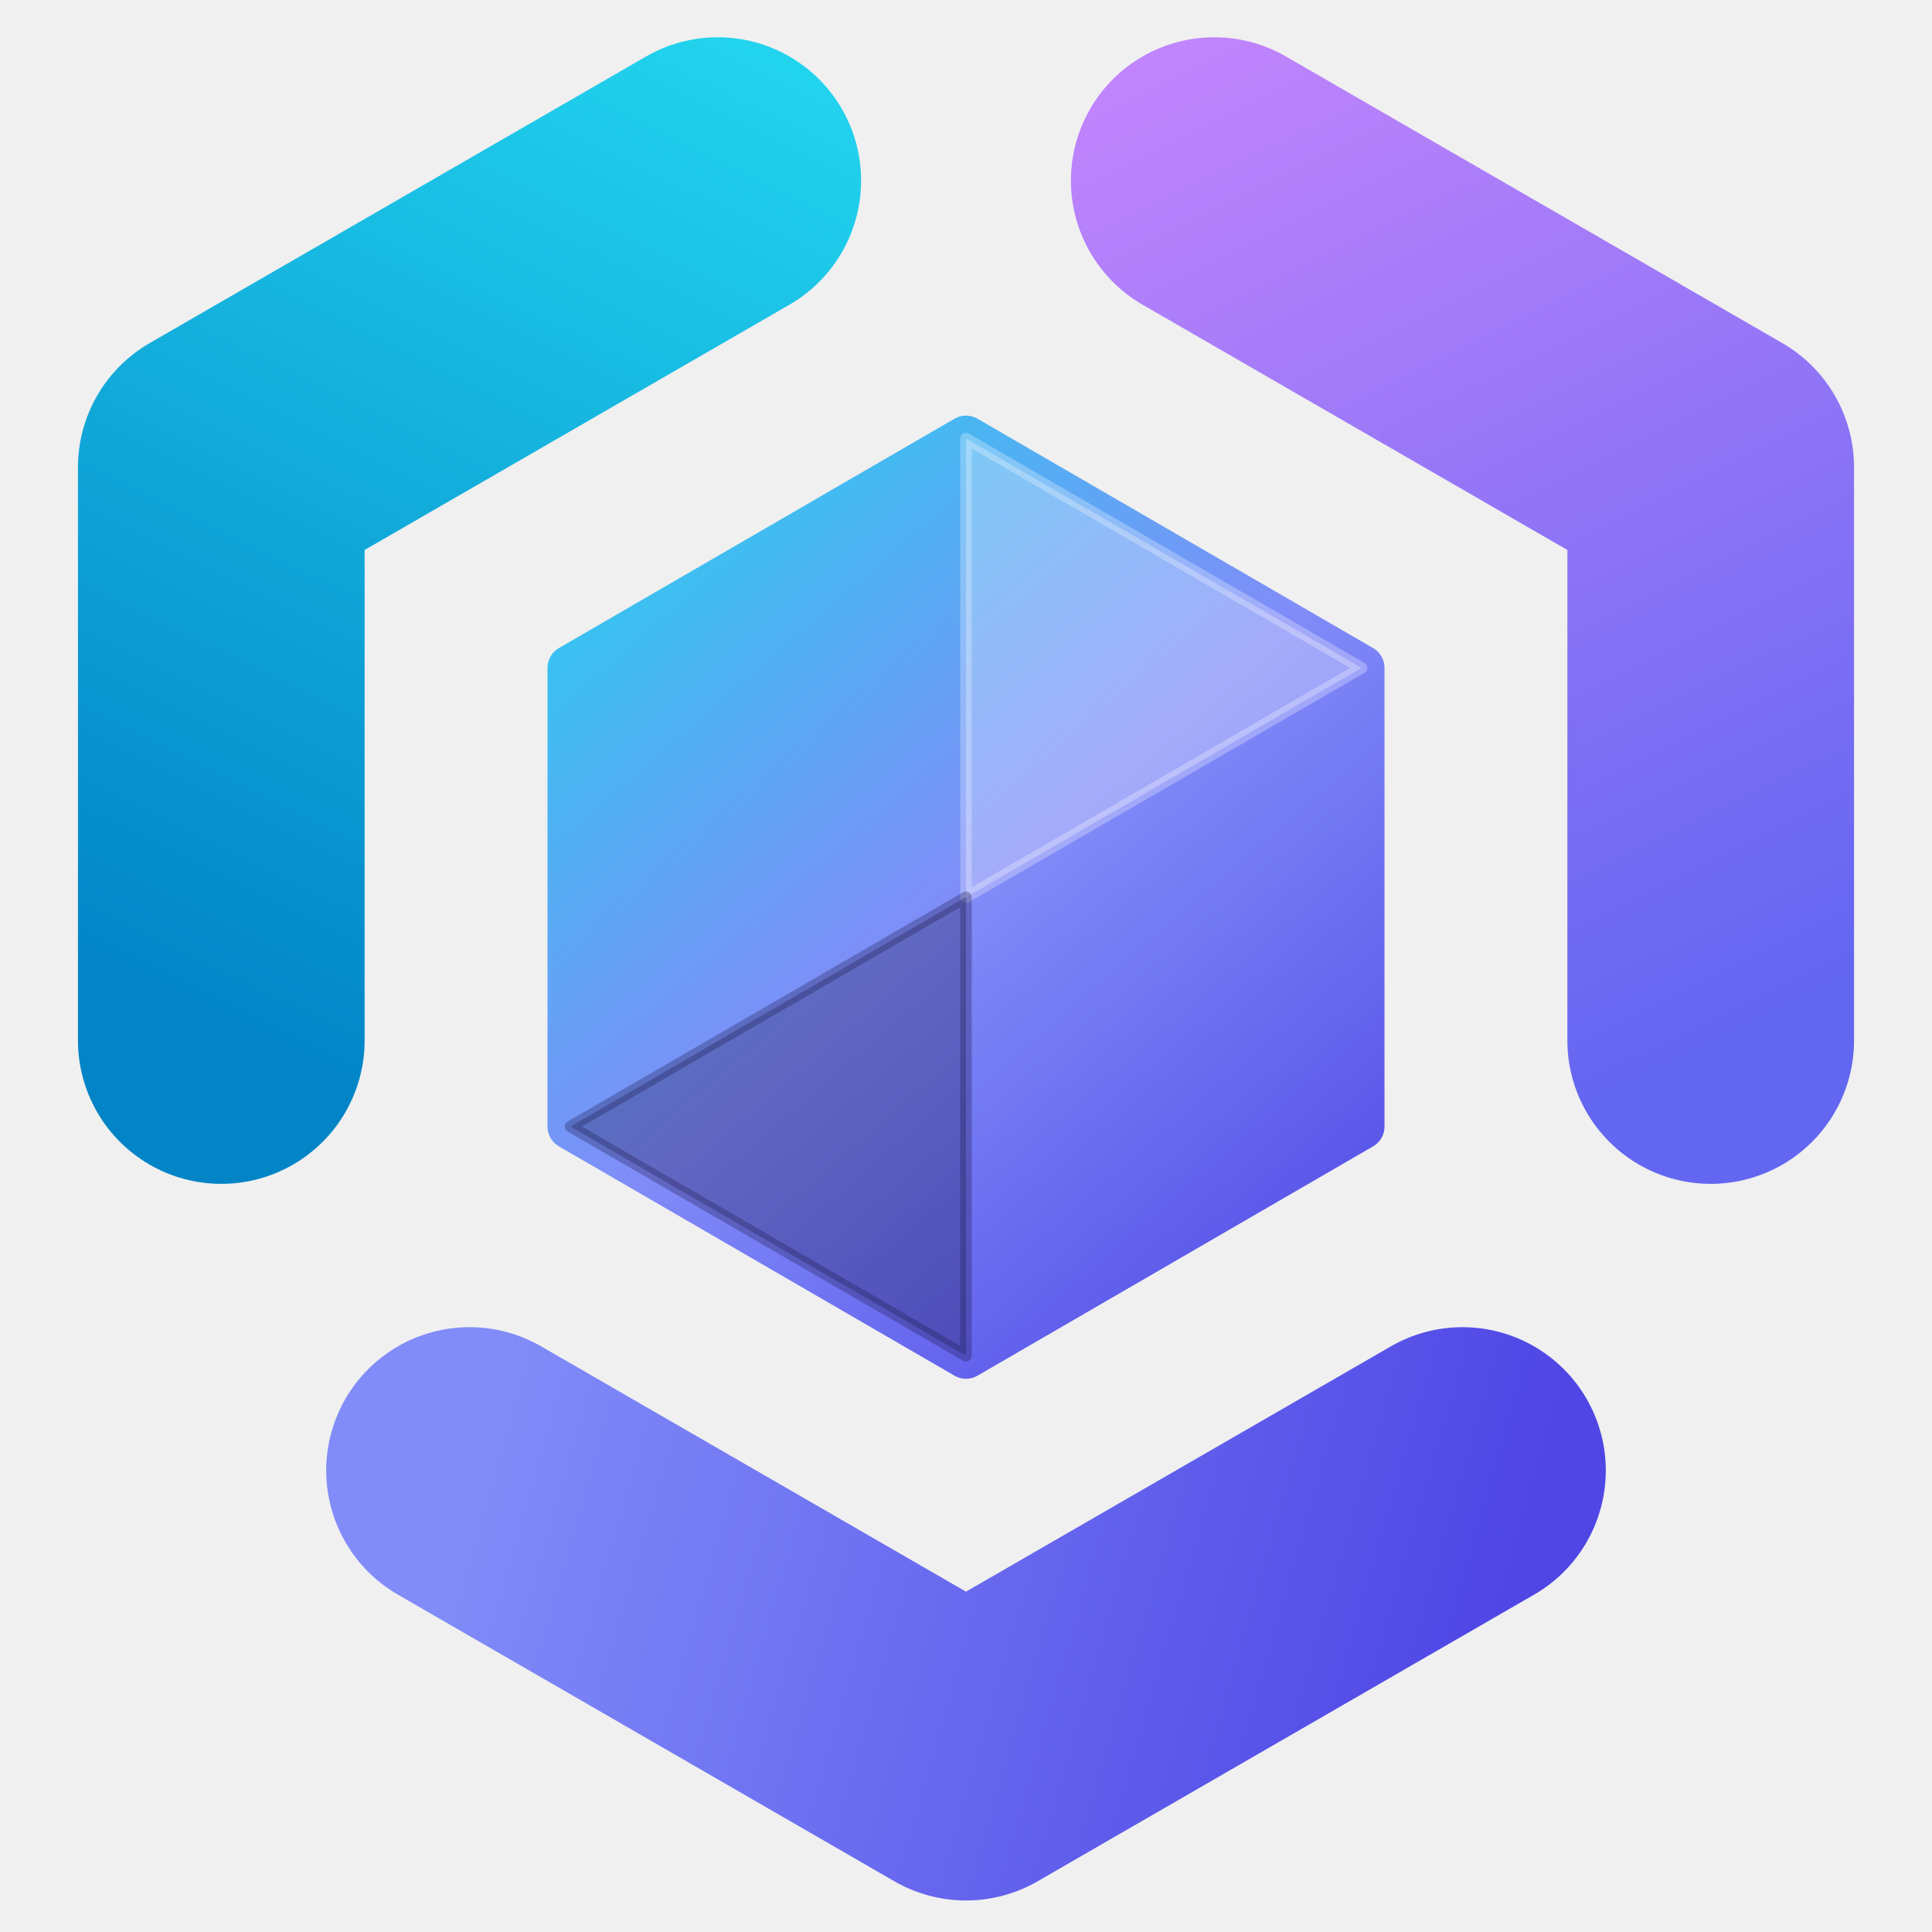
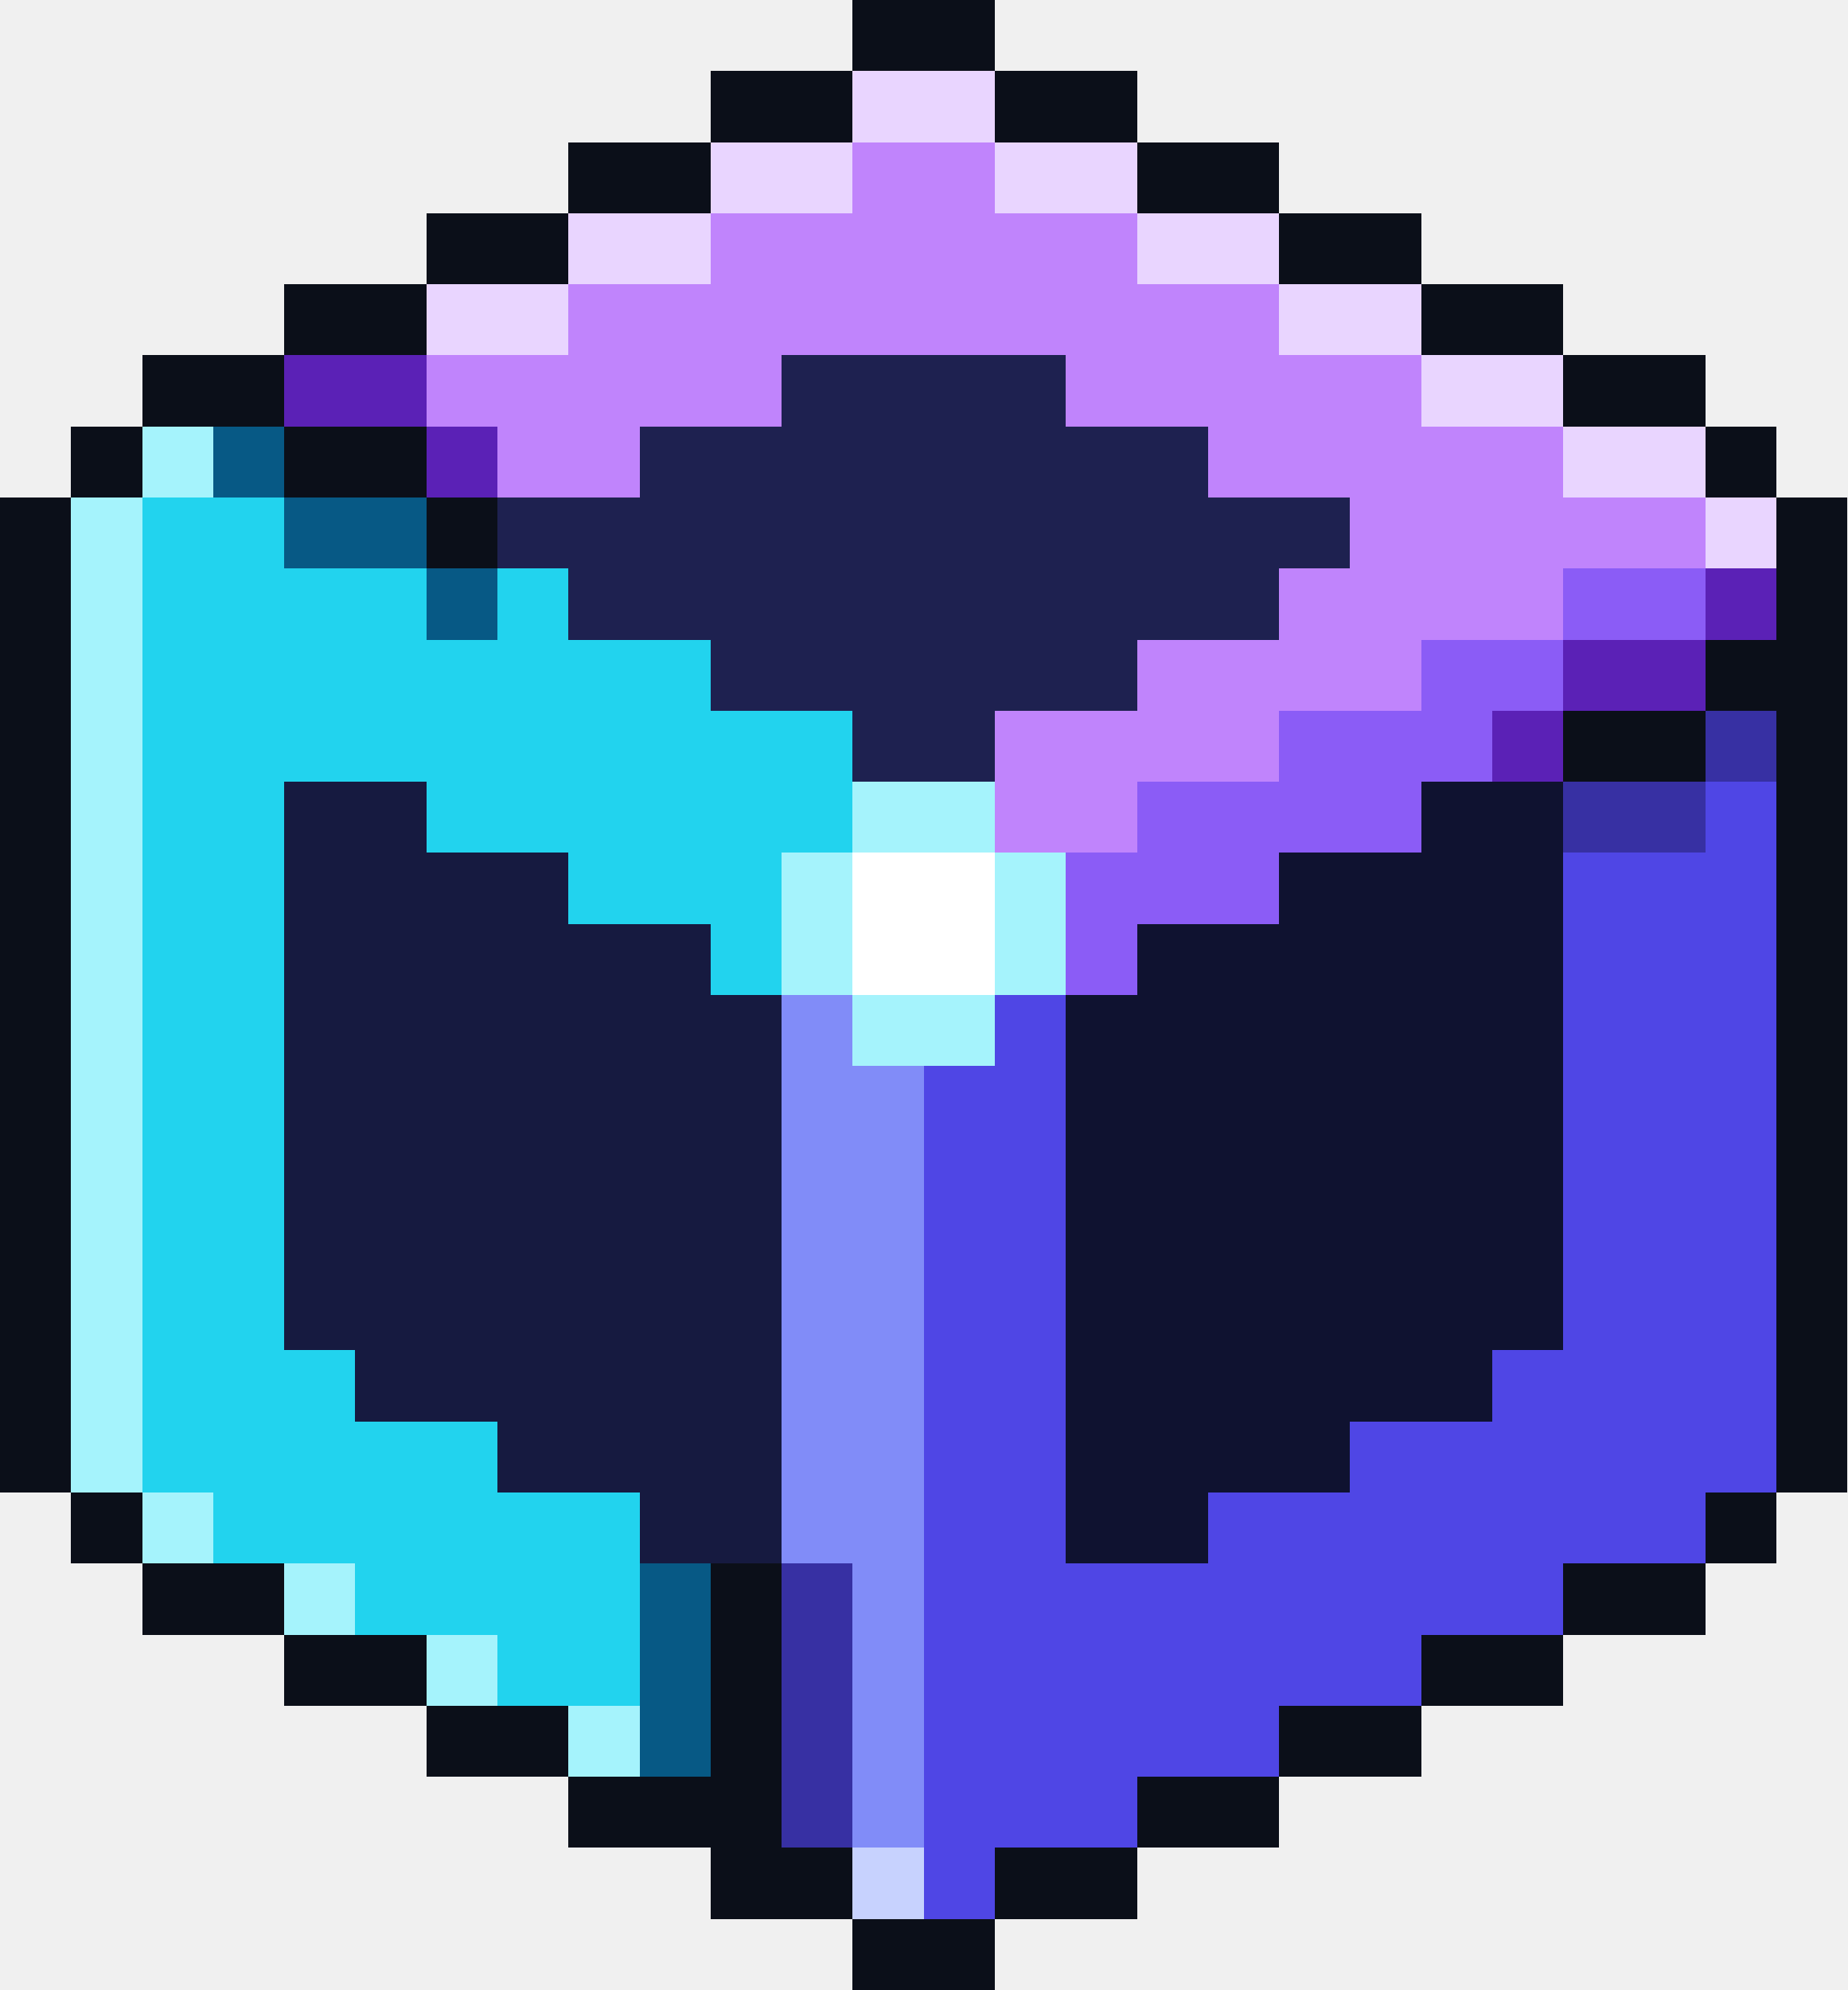
- <svg xmlns="http://www.w3.org/2000/svg" viewBox="87.5 99.5 337 337" width="512" height="512" fill="none">
-   <defs>
-     <linearGradient id="plexus-cyan" gradientUnits="userSpaceOnUse" x1="212.7" y1="106" x2="126.1" y2="281">
-       <stop offset="0" stop-color="#22D3EE" />
-       <stop offset="1" stop-color="#0284C7" />
-     </linearGradient>
-     <linearGradient id="plexus-purple" gradientUnits="userSpaceOnUse" x1="299.3" y1="106" x2="385.9" y2="281">
-       <stop offset="0" stop-color="#C084FC" />
-       <stop offset="1" stop-color="#6366F1" />
-     </linearGradient>
-     <linearGradient id="plexus-indigo" gradientUnits="userSpaceOnUse" x1="169.4" y1="356" x2="342.6" y2="406">
-       <stop offset="0" stop-color="#818CF8" />
-       <stop offset="1" stop-color="#4F46E5" />
-     </linearGradient>
-     <linearGradient id="plexus-core" gradientUnits="userSpaceOnUse" x1="187" y1="176" x2="325" y2="336">
-       <stop offset="0" stop-color="#22D3EE" />
-       <stop offset="0.5" stop-color="#818CF8" />
-       <stop offset="1" stop-color="#4F46E5" />
-     </linearGradient>
-   </defs>
-   <g stroke-width="50" stroke-linecap="round" stroke-linejoin="round" fill="none">
-     <polyline points="212.7,131 126.1,181 126.1,281" stroke="url(#plexus-cyan)" />
-     <polyline points="299.3,131 385.9,181 385.9,281" stroke="url(#plexus-purple)" />
-     <polyline points="169.4,356 256,406 342.6,356" stroke="url(#plexus-indigo)" />
-   </g>
-   <polygon points="256,176 325,216 325,296 256,336 187,296 187,216" fill="url(#plexus-core)" stroke="url(#plexus-core)" stroke-width="8" stroke-linejoin="round" />
-   <polygon points="256,176 325,216 256,256" fill="#FFFFFF" fill-opacity="0.28" stroke="#FFFFFF" stroke-opacity="0.28" stroke-width="2" stroke-linejoin="round" />
-   <polygon points="256,336 187,296 256,256" fill="#1E1B4B" fill-opacity="0.32" stroke="#1E1B4B" stroke-opacity="0.32" stroke-width="2" stroke-linejoin="round" />
+ <svg xmlns="http://www.w3.org/2000/svg" viewBox="0 0 26 28" shape-rendering="crispEdges">
+   <rect x="12" y="0" width="2" height="1" fill="#0b0f19" />
+   <rect x="10" y="1" width="2" height="1" fill="#0b0f19" />
+   <rect x="12" y="1" width="2" height="1" fill="#e9d5ff" />
+   <rect x="14" y="1" width="2" height="1" fill="#0b0f19" />
+   <rect x="8" y="2" width="2" height="1" fill="#0b0f19" />
+   <rect x="10" y="2" width="2" height="1" fill="#e9d5ff" />
+   <rect x="12" y="2" width="2" height="1" fill="#c084fc" />
+   <rect x="14" y="2" width="2" height="1" fill="#e9d5ff" />
+   <rect x="16" y="2" width="2" height="1" fill="#0b0f19" />
+   <rect x="6" y="3" width="2" height="1" fill="#0b0f19" />
+   <rect x="8" y="3" width="2" height="1" fill="#e9d5ff" />
+   <rect x="10" y="3" width="6" height="1" fill="#c084fc" />
+   <rect x="16" y="3" width="2" height="1" fill="#e9d5ff" />
+   <rect x="18" y="3" width="2" height="1" fill="#0b0f19" />
+   <rect x="4" y="4" width="2" height="1" fill="#0b0f19" />
+   <rect x="6" y="4" width="2" height="1" fill="#e9d5ff" />
+   <rect x="8" y="4" width="10" height="1" fill="#c084fc" />
+   <rect x="18" y="4" width="2" height="1" fill="#e9d5ff" />
+   <rect x="20" y="4" width="2" height="1" fill="#0b0f19" />
+   <rect x="2" y="5" width="2" height="1" fill="#0b0f19" />
+   <rect x="4" y="5" width="2" height="1" fill="#5b21b6" />
+   <rect x="6" y="5" width="5" height="1" fill="#c084fc" />
+   <rect x="11" y="5" width="4" height="1" fill="#1e2150" />
+   <rect x="15" y="5" width="5" height="1" fill="#c084fc" />
+   <rect x="20" y="5" width="2" height="1" fill="#e9d5ff" />
+   <rect x="22" y="5" width="2" height="1" fill="#0b0f19" />
+   <rect x="1" y="6" width="1" height="1" fill="#0b0f19" />
+   <rect x="2" y="6" width="1" height="1" fill="#a5f3fc" />
+   <rect x="3" y="6" width="1" height="1" fill="#075985" />
+   <rect x="4" y="6" width="2" height="1" fill="#0b0f19" />
+   <rect x="6" y="6" width="1" height="1" fill="#5b21b6" />
+   <rect x="7" y="6" width="2" height="1" fill="#c084fc" />
+   <rect x="9" y="6" width="8" height="1" fill="#1e2150" />
+   <rect x="17" y="6" width="5" height="1" fill="#c084fc" />
+   <rect x="22" y="6" width="2" height="1" fill="#e9d5ff" />
+   <rect x="24" y="6" width="1" height="1" fill="#0b0f19" />
+   <rect x="0" y="7" width="1" height="1" fill="#0b0f19" />
+   <rect x="1" y="7" width="1" height="1" fill="#a5f3fc" />
+   <rect x="2" y="7" width="2" height="1" fill="#22d3ee" />
+   <rect x="4" y="7" width="2" height="1" fill="#075985" />
+   <rect x="6" y="7" width="1" height="1" fill="#0b0f19" />
+   <rect x="7" y="7" width="12" height="1" fill="#1e2150" />
+   <rect x="19" y="7" width="5" height="1" fill="#c084fc" />
+   <rect x="24" y="7" width="1" height="1" fill="#e9d5ff" />
+   <rect x="25" y="7" width="1" height="1" fill="#0b0f19" />
+   <rect x="0" y="8" width="1" height="1" fill="#0b0f19" />
+   <rect x="1" y="8" width="1" height="1" fill="#a5f3fc" />
+   <rect x="2" y="8" width="4" height="1" fill="#22d3ee" />
+   <rect x="6" y="8" width="1" height="1" fill="#075985" />
+   <rect x="7" y="8" width="1" height="1" fill="#22d3ee" />
+   <rect x="8" y="8" width="10" height="1" fill="#1e2150" />
+   <rect x="18" y="8" width="4" height="1" fill="#c084fc" />
+   <rect x="22" y="8" width="2" height="1" fill="#8b5cf6" />
+   <rect x="24" y="8" width="1" height="1" fill="#5b21b6" />
+   <rect x="25" y="8" width="1" height="1" fill="#0b0f19" />
+   <rect x="0" y="9" width="1" height="1" fill="#0b0f19" />
+   <rect x="1" y="9" width="1" height="1" fill="#a5f3fc" />
+   <rect x="2" y="9" width="8" height="1" fill="#22d3ee" />
+   <rect x="10" y="9" width="6" height="1" fill="#1e2150" />
+   <rect x="16" y="9" width="4" height="1" fill="#c084fc" />
+   <rect x="20" y="9" width="2" height="1" fill="#8b5cf6" />
+   <rect x="22" y="9" width="2" height="1" fill="#5b21b6" />
+   <rect x="24" y="9" width="2" height="1" fill="#0b0f19" />
+   <rect x="0" y="10" width="1" height="1" fill="#0b0f19" />
+   <rect x="1" y="10" width="1" height="1" fill="#a5f3fc" />
+   <rect x="2" y="10" width="10" height="1" fill="#22d3ee" />
+   <rect x="12" y="10" width="2" height="1" fill="#1e2150" />
+   <rect x="14" y="10" width="4" height="1" fill="#c084fc" />
+   <rect x="18" y="10" width="3" height="1" fill="#8b5cf6" />
+   <rect x="21" y="10" width="1" height="1" fill="#5b21b6" />
+   <rect x="22" y="10" width="2" height="1" fill="#0b0f19" />
+   <rect x="24" y="10" width="1" height="1" fill="#3730a3" />
+   <rect x="25" y="10" width="1" height="1" fill="#0b0f19" />
+   <rect x="0" y="11" width="1" height="1" fill="#0b0f19" />
+   <rect x="1" y="11" width="1" height="1" fill="#a5f3fc" />
+   <rect x="2" y="11" width="2" height="1" fill="#22d3ee" />
+   <rect x="4" y="11" width="2" height="1" fill="#161a40" />
+   <rect x="6" y="11" width="6" height="1" fill="#22d3ee" />
+   <rect x="12" y="11" width="2" height="1" fill="#a5f3fc" />
+   <rect x="14" y="11" width="2" height="1" fill="#c084fc" />
+   <rect x="16" y="11" width="4" height="1" fill="#8b5cf6" />
+   <rect x="20" y="11" width="2" height="1" fill="#0f1230" />
+   <rect x="22" y="11" width="2" height="1" fill="#3730a3" />
+   <rect x="24" y="11" width="1" height="1" fill="#4f46e5" />
+   <rect x="25" y="11" width="1" height="1" fill="#0b0f19" />
+   <rect x="0" y="12" width="1" height="1" fill="#0b0f19" />
+   <rect x="1" y="12" width="1" height="1" fill="#a5f3fc" />
+   <rect x="2" y="12" width="2" height="1" fill="#22d3ee" />
+   <rect x="4" y="12" width="4" height="1" fill="#161a40" />
+   <rect x="8" y="12" width="3" height="1" fill="#22d3ee" />
+   <rect x="11" y="12" width="1" height="1" fill="#a5f3fc" />
+   <rect x="12" y="12" width="2" height="1" fill="#ffffff" />
+   <rect x="14" y="12" width="1" height="1" fill="#a5f3fc" />
+   <rect x="15" y="12" width="3" height="1" fill="#8b5cf6" />
+   <rect x="18" y="12" width="4" height="1" fill="#0f1230" />
+   <rect x="22" y="12" width="3" height="1" fill="#4f46e5" />
+   <rect x="25" y="12" width="1" height="1" fill="#0b0f19" />
+   <rect x="0" y="13" width="1" height="1" fill="#0b0f19" />
+   <rect x="1" y="13" width="1" height="1" fill="#a5f3fc" />
+   <rect x="2" y="13" width="2" height="1" fill="#22d3ee" />
+   <rect x="4" y="13" width="6" height="1" fill="#161a40" />
+   <rect x="10" y="13" width="1" height="1" fill="#22d3ee" />
+   <rect x="11" y="13" width="1" height="1" fill="#a5f3fc" />
+   <rect x="12" y="13" width="2" height="1" fill="#ffffff" />
+   <rect x="14" y="13" width="1" height="1" fill="#a5f3fc" />
+   <rect x="15" y="13" width="1" height="1" fill="#8b5cf6" />
+   <rect x="16" y="13" width="6" height="1" fill="#0f1230" />
+   <rect x="22" y="13" width="3" height="1" fill="#4f46e5" />
+   <rect x="25" y="13" width="1" height="1" fill="#0b0f19" />
+   <rect x="0" y="14" width="1" height="1" fill="#0b0f19" />
+   <rect x="1" y="14" width="1" height="1" fill="#a5f3fc" />
+   <rect x="2" y="14" width="2" height="1" fill="#22d3ee" />
+   <rect x="4" y="14" width="7" height="1" fill="#161a40" />
+   <rect x="11" y="14" width="1" height="1" fill="#818cf8" />
+   <rect x="12" y="14" width="2" height="1" fill="#a5f3fc" />
+   <rect x="14" y="14" width="1" height="1" fill="#4f46e5" />
+   <rect x="15" y="14" width="7" height="1" fill="#0f1230" />
+   <rect x="22" y="14" width="3" height="1" fill="#4f46e5" />
+   <rect x="25" y="14" width="1" height="1" fill="#0b0f19" />
+   <rect x="0" y="15" width="1" height="1" fill="#0b0f19" />
+   <rect x="1" y="15" width="1" height="1" fill="#a5f3fc" />
+   <rect x="2" y="15" width="2" height="1" fill="#22d3ee" />
+   <rect x="4" y="15" width="7" height="1" fill="#161a40" />
+   <rect x="11" y="15" width="2" height="1" fill="#818cf8" />
+   <rect x="13" y="15" width="2" height="1" fill="#4f46e5" />
+   <rect x="15" y="15" width="7" height="1" fill="#0f1230" />
+   <rect x="22" y="15" width="3" height="1" fill="#4f46e5" />
+   <rect x="25" y="15" width="1" height="1" fill="#0b0f19" />
+   <rect x="0" y="16" width="1" height="1" fill="#0b0f19" />
+   <rect x="1" y="16" width="1" height="1" fill="#a5f3fc" />
+   <rect x="2" y="16" width="2" height="1" fill="#22d3ee" />
+   <rect x="4" y="16" width="7" height="1" fill="#161a40" />
+   <rect x="11" y="16" width="2" height="1" fill="#818cf8" />
+   <rect x="13" y="16" width="2" height="1" fill="#4f46e5" />
+   <rect x="15" y="16" width="7" height="1" fill="#0f1230" />
+   <rect x="22" y="16" width="3" height="1" fill="#4f46e5" />
+   <rect x="25" y="16" width="1" height="1" fill="#0b0f19" />
+   <rect x="0" y="17" width="1" height="1" fill="#0b0f19" />
+   <rect x="1" y="17" width="1" height="1" fill="#a5f3fc" />
+   <rect x="2" y="17" width="2" height="1" fill="#22d3ee" />
+   <rect x="4" y="17" width="7" height="1" fill="#161a40" />
+   <rect x="11" y="17" width="2" height="1" fill="#818cf8" />
+   <rect x="13" y="17" width="2" height="1" fill="#4f46e5" />
+   <rect x="15" y="17" width="7" height="1" fill="#0f1230" />
+   <rect x="22" y="17" width="3" height="1" fill="#4f46e5" />
+   <rect x="25" y="17" width="1" height="1" fill="#0b0f19" />
+   <rect x="0" y="18" width="1" height="1" fill="#0b0f19" />
+   <rect x="1" y="18" width="1" height="1" fill="#a5f3fc" />
+   <rect x="2" y="18" width="2" height="1" fill="#22d3ee" />
+   <rect x="4" y="18" width="7" height="1" fill="#161a40" />
+   <rect x="11" y="18" width="2" height="1" fill="#818cf8" />
+   <rect x="13" y="18" width="2" height="1" fill="#4f46e5" />
+   <rect x="15" y="18" width="7" height="1" fill="#0f1230" />
+   <rect x="22" y="18" width="3" height="1" fill="#4f46e5" />
+   <rect x="25" y="18" width="1" height="1" fill="#0b0f19" />
+   <rect x="0" y="19" width="1" height="1" fill="#0b0f19" />
+   <rect x="1" y="19" width="1" height="1" fill="#a5f3fc" />
+   <rect x="2" y="19" width="3" height="1" fill="#22d3ee" />
+   <rect x="5" y="19" width="6" height="1" fill="#161a40" />
+   <rect x="11" y="19" width="2" height="1" fill="#818cf8" />
+   <rect x="13" y="19" width="2" height="1" fill="#4f46e5" />
+   <rect x="15" y="19" width="6" height="1" fill="#0f1230" />
+   <rect x="21" y="19" width="4" height="1" fill="#4f46e5" />
+   <rect x="25" y="19" width="1" height="1" fill="#0b0f19" />
+   <rect x="0" y="20" width="1" height="1" fill="#0b0f19" />
+   <rect x="1" y="20" width="1" height="1" fill="#a5f3fc" />
+   <rect x="2" y="20" width="5" height="1" fill="#22d3ee" />
+   <rect x="7" y="20" width="4" height="1" fill="#161a40" />
+   <rect x="11" y="20" width="2" height="1" fill="#818cf8" />
+   <rect x="13" y="20" width="2" height="1" fill="#4f46e5" />
+   <rect x="15" y="20" width="4" height="1" fill="#0f1230" />
+   <rect x="19" y="20" width="6" height="1" fill="#4f46e5" />
+   <rect x="25" y="20" width="1" height="1" fill="#0b0f19" />
+   <rect x="1" y="21" width="1" height="1" fill="#0b0f19" />
+   <rect x="2" y="21" width="1" height="1" fill="#a5f3fc" />
+   <rect x="3" y="21" width="6" height="1" fill="#22d3ee" />
+   <rect x="9" y="21" width="2" height="1" fill="#161a40" />
+   <rect x="11" y="21" width="2" height="1" fill="#818cf8" />
+   <rect x="13" y="21" width="2" height="1" fill="#4f46e5" />
+   <rect x="15" y="21" width="2" height="1" fill="#0f1230" />
+   <rect x="17" y="21" width="7" height="1" fill="#4f46e5" />
+   <rect x="24" y="21" width="1" height="1" fill="#0b0f19" />
+   <rect x="2" y="22" width="2" height="1" fill="#0b0f19" />
+   <rect x="4" y="22" width="1" height="1" fill="#a5f3fc" />
+   <rect x="5" y="22" width="4" height="1" fill="#22d3ee" />
+   <rect x="9" y="22" width="1" height="1" fill="#075985" />
+   <rect x="10" y="22" width="1" height="1" fill="#0b0f19" />
+   <rect x="11" y="22" width="1" height="1" fill="#3730a3" />
+   <rect x="12" y="22" width="1" height="1" fill="#818cf8" />
+   <rect x="13" y="22" width="9" height="1" fill="#4f46e5" />
+   <rect x="22" y="22" width="2" height="1" fill="#0b0f19" />
+   <rect x="4" y="23" width="2" height="1" fill="#0b0f19" />
+   <rect x="6" y="23" width="1" height="1" fill="#a5f3fc" />
+   <rect x="7" y="23" width="2" height="1" fill="#22d3ee" />
+   <rect x="9" y="23" width="1" height="1" fill="#075985" />
+   <rect x="10" y="23" width="1" height="1" fill="#0b0f19" />
+   <rect x="11" y="23" width="1" height="1" fill="#3730a3" />
+   <rect x="12" y="23" width="1" height="1" fill="#818cf8" />
+   <rect x="13" y="23" width="7" height="1" fill="#4f46e5" />
+   <rect x="20" y="23" width="2" height="1" fill="#0b0f19" />
+   <rect x="6" y="24" width="2" height="1" fill="#0b0f19" />
+   <rect x="8" y="24" width="1" height="1" fill="#a5f3fc" />
+   <rect x="9" y="24" width="1" height="1" fill="#075985" />
+   <rect x="10" y="24" width="1" height="1" fill="#0b0f19" />
+   <rect x="11" y="24" width="1" height="1" fill="#3730a3" />
+   <rect x="12" y="24" width="1" height="1" fill="#818cf8" />
+   <rect x="13" y="24" width="5" height="1" fill="#4f46e5" />
+   <rect x="18" y="24" width="2" height="1" fill="#0b0f19" />
+   <rect x="8" y="25" width="3" height="1" fill="#0b0f19" />
+   <rect x="11" y="25" width="1" height="1" fill="#3730a3" />
+   <rect x="12" y="25" width="1" height="1" fill="#818cf8" />
+   <rect x="13" y="25" width="3" height="1" fill="#4f46e5" />
+   <rect x="16" y="25" width="2" height="1" fill="#0b0f19" />
+   <rect x="10" y="26" width="2" height="1" fill="#0b0f19" />
+   <rect x="12" y="26" width="1" height="1" fill="#c7d2fe" />
+   <rect x="13" y="26" width="1" height="1" fill="#4f46e5" />
+   <rect x="14" y="26" width="2" height="1" fill="#0b0f19" />
+   <rect x="12" y="27" width="2" height="1" fill="#0b0f19" />
</svg>
